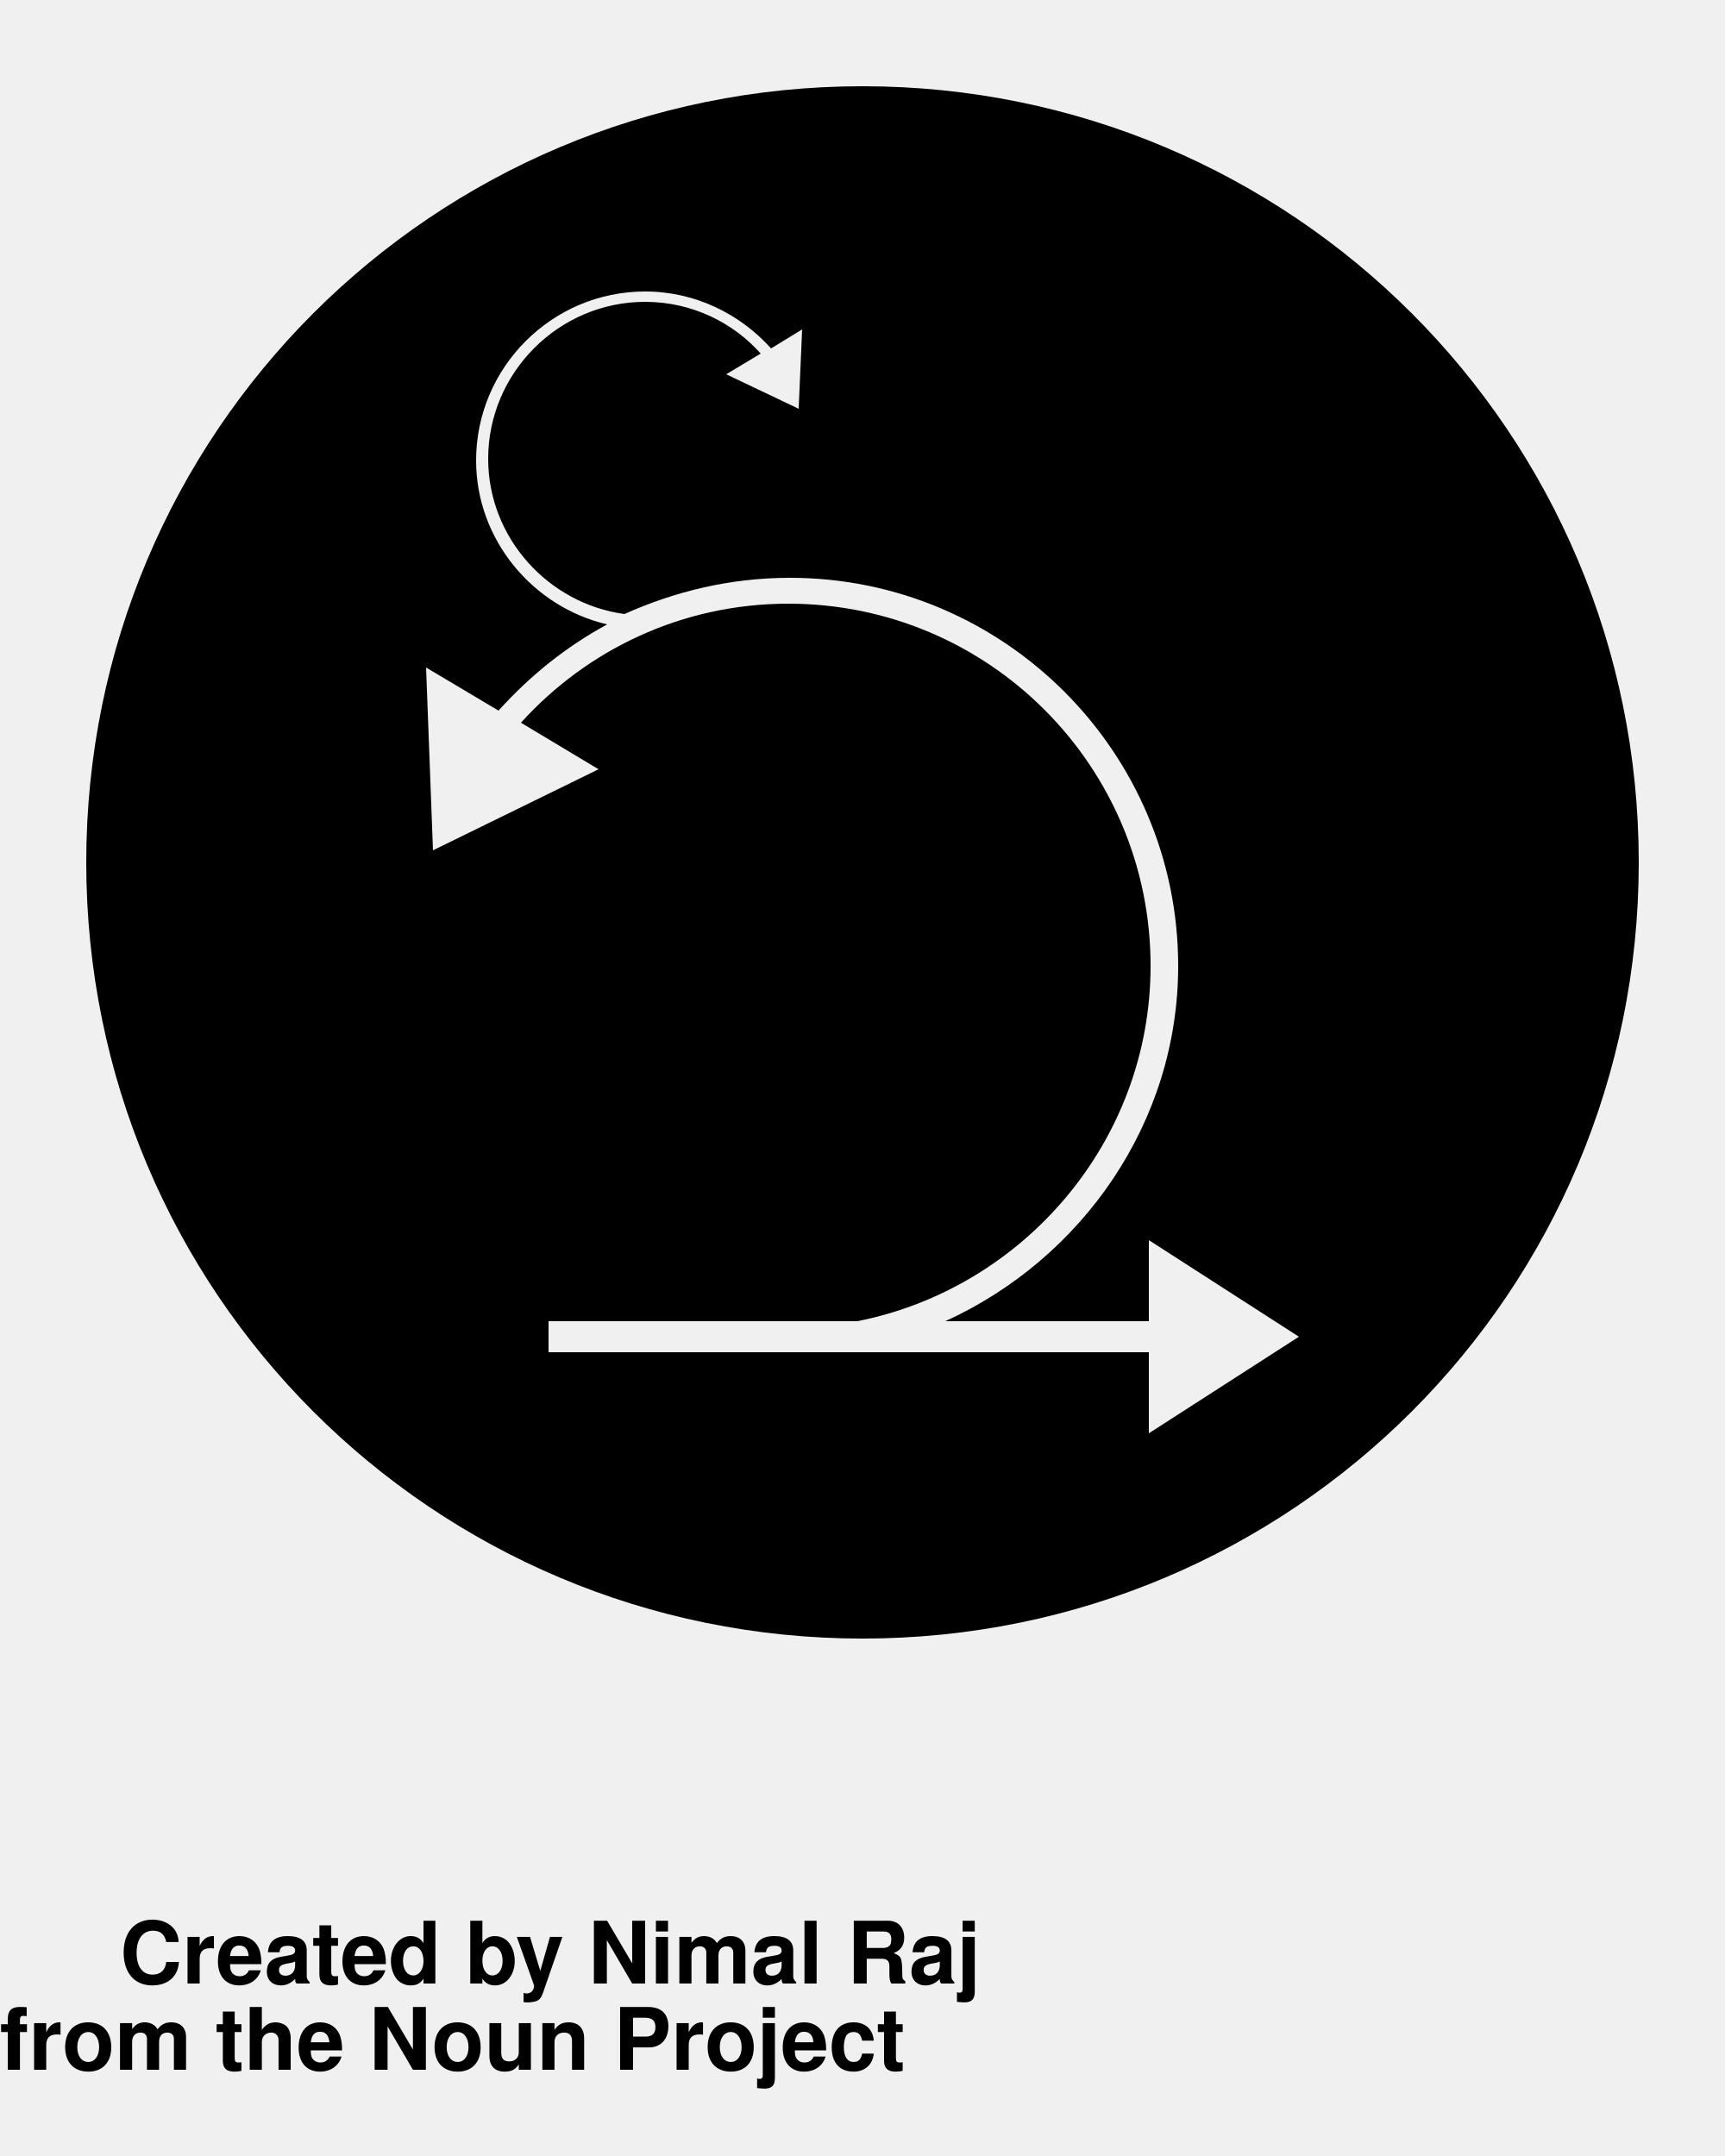
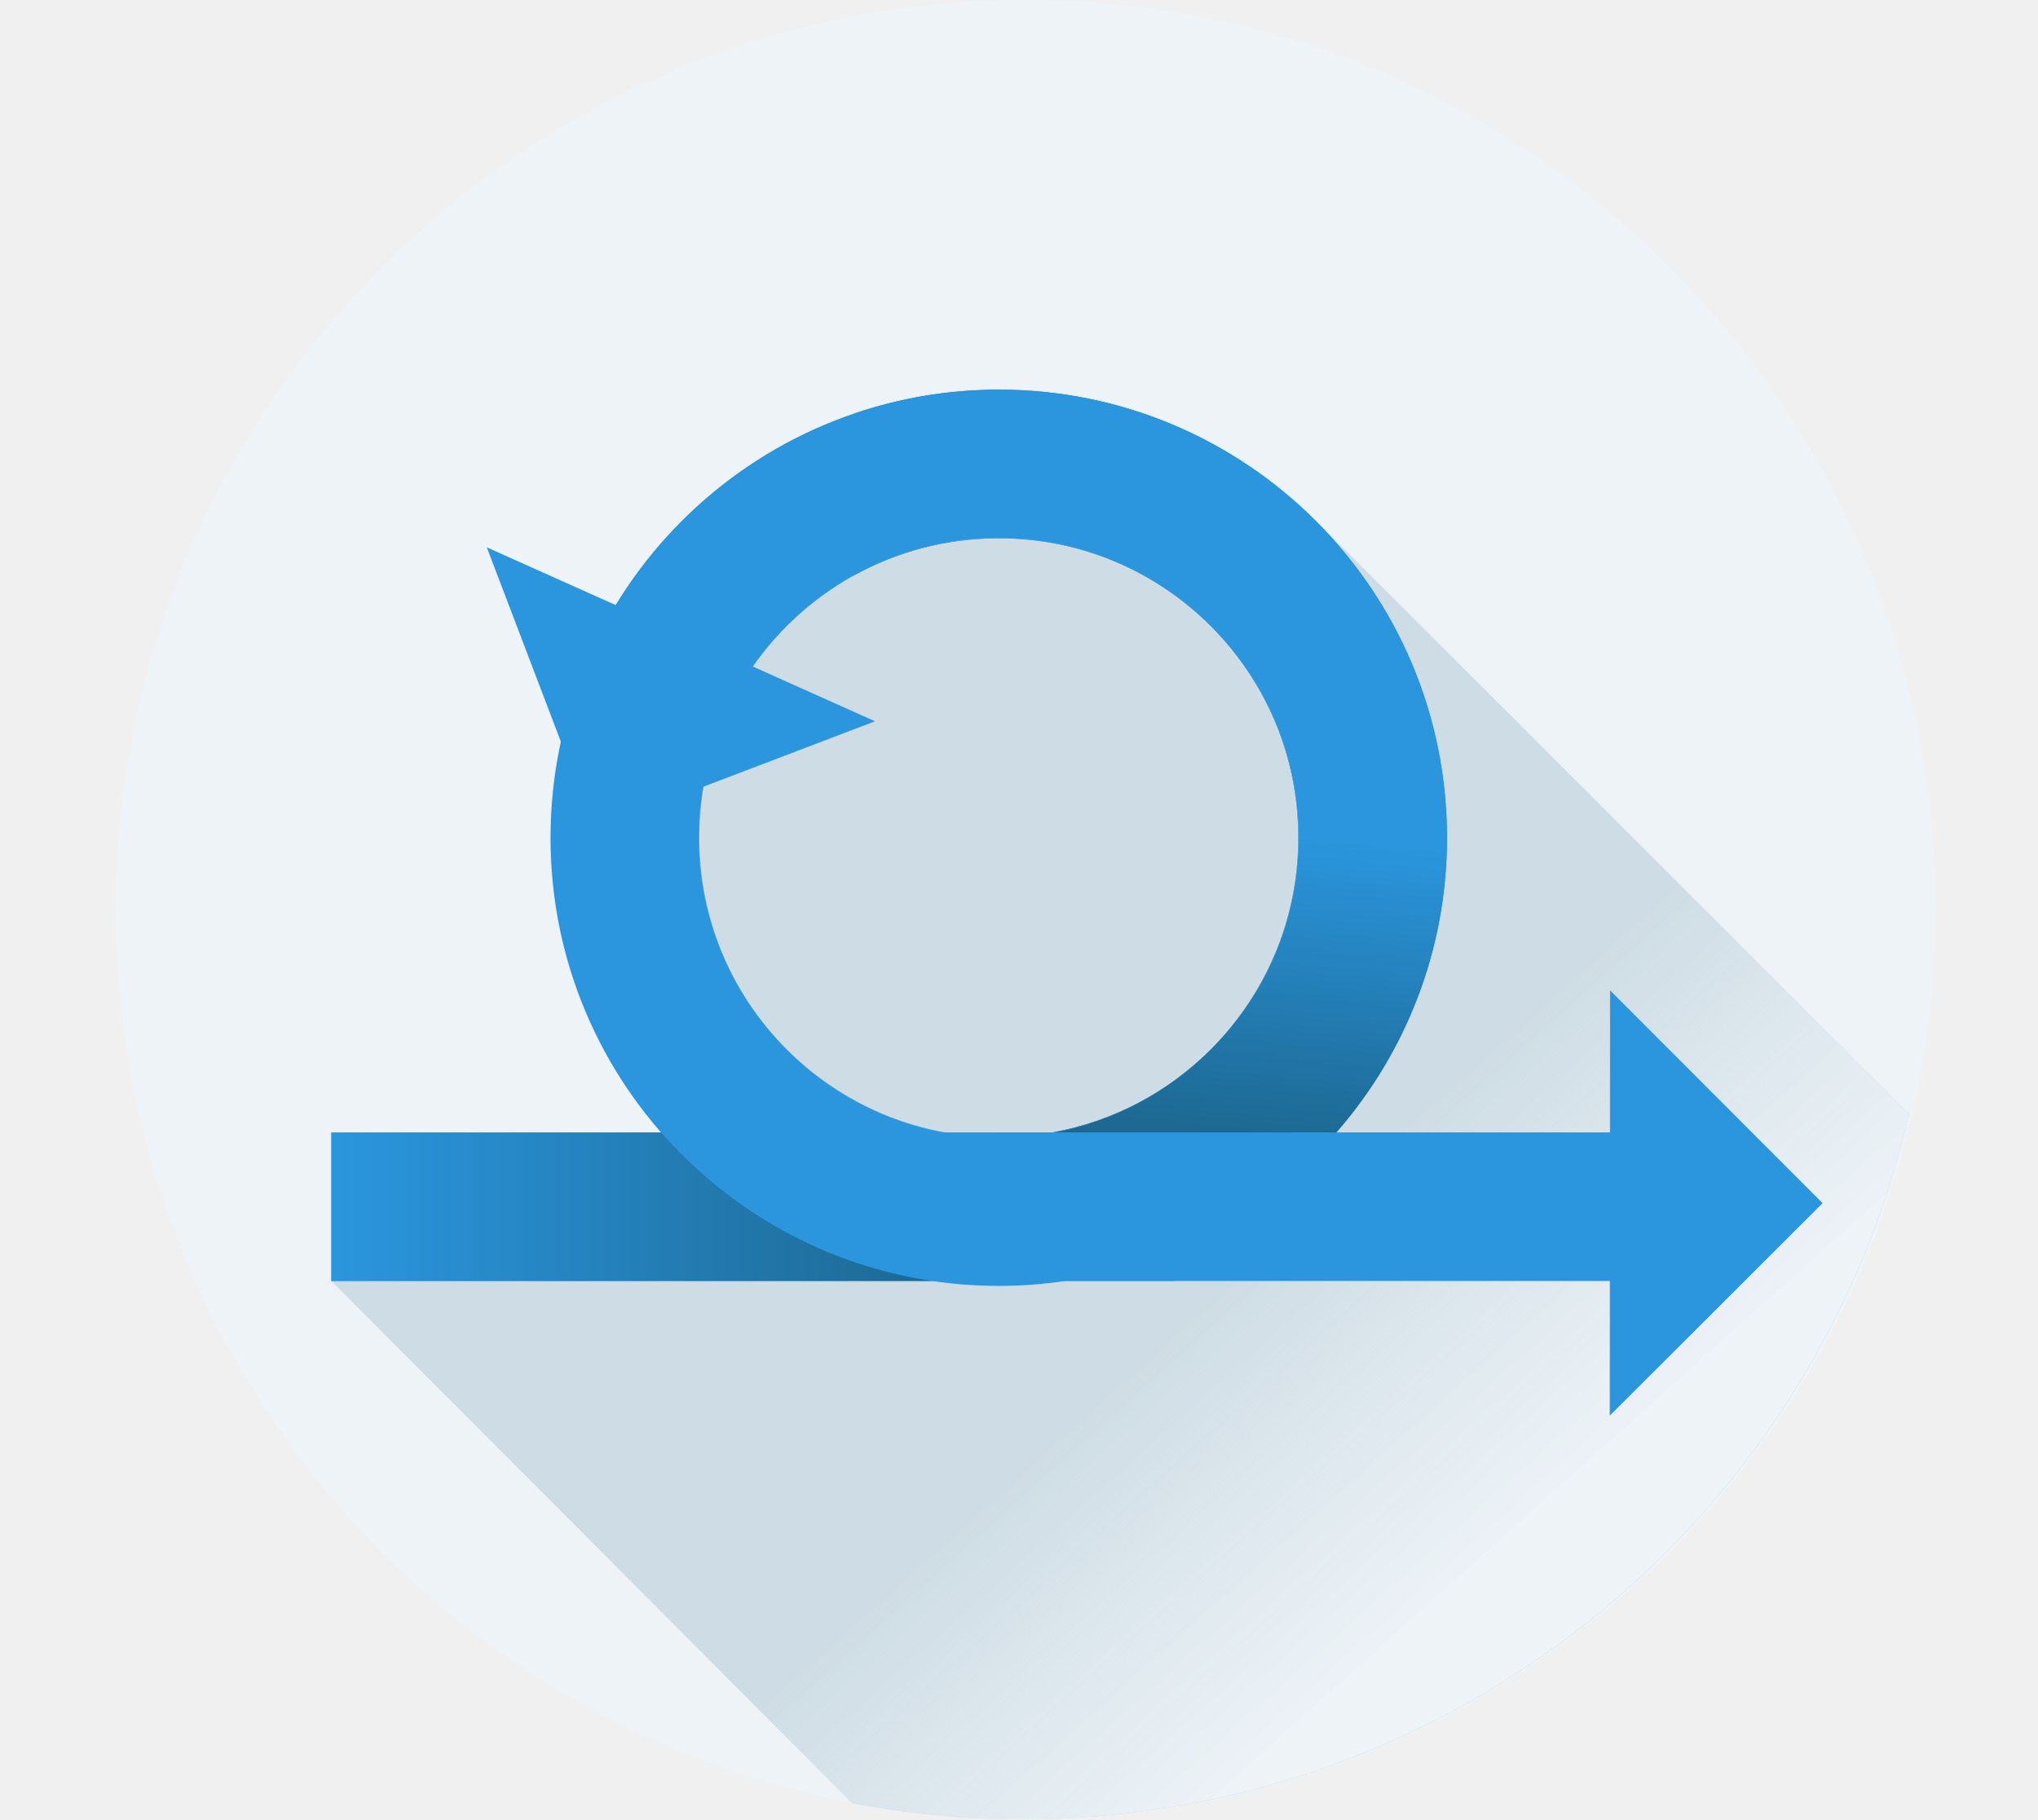
- <svg xmlns="http://www.w3.org/2000/svg" version="1.1" x="0px" y="0px" viewBox="0 0 100 125" enable-background="new 0 0 100 100" xml:space="preserve">
-   <path d="M50,5C25.1,5,5,25.1,5,50c0,24.9,20.1,45,45,45s45-20.1,45-45C95,25.1,74.9,5,50,5z M66.6,83.1v-4.7H46.1       c-0.1,0-0.3,0-0.4,0H31.8v-1.8h17.3h0.6c9.6-1.9,17-10.4,17-20.6c0-11.6-9.4-21-21-21c-6.2,0-11.7,2.7-15.5,6.9l4.5,2.7l-9.6,4.7       l-0.4-10.6l4.2,2.5c1.8-2,3.9-3.7,6.3-5c-4.3-1-7.6-4.9-7.6-9.5c0-5.4,4.4-9.8,9.8-9.8c2.9,0,5.5,1.3,7.3,3.3l1.8-1.1l-0.2,4.6       l-4.2-2l2-1.2c-1.6-1.8-4-3-6.7-3c-5,0-9.1,4.1-9.1,9.1c0,4.6,3.5,8.4,7.9,9c2.9-1.3,6.1-2.1,9.6-2.1c12.4,0,22.5,10.1,22.5,22.5       c0,9.1-5.6,17-13.5,20.6h11.5h0.3v-4.7l8.7,5.6L66.6,83.1z" />
-   <text x="0" y="115" fill="#000000" font-size="5px" font-weight="bold" font-family="'Helvetica Neue', Helvetica, Arial-Unicode, Arial, Sans-serif">
-     Created by Nimal Raj
-     </text>
-   <text x="0" y="120" fill="#000000" font-size="5px" font-weight="bold" font-family="'Helvetica Neue', Helvetica, Arial-Unicode, Arial, Sans-serif">from the Noun Project
-     </text>
+ <svg xmlns="http://www.w3.org/2000/svg" version="1.1" id="Layer_1" x="0px" y="0px" width="311.324px" height="278.082px" viewBox="0 0 311.324 278.082" enable-background="new 0 0 311.324 278.082" xml:space="preserve">
+   <circle fill="#EDF3F7" cx="156.752" cy="139.04" r="139.041" />
+   <defs>
+     <filter id="Adobe_OpacityMaskFilter" filterUnits="userSpaceOnUse" x="649.162" y="153.541" width="211.586" height="218.54">
+       <feFlood style="flood-color:white;flood-opacity:1" result="back" />
+       <feBlend in="SourceGraphic" in2="back" mode="normal" />
+     </filter>
+   </defs>
+   <mask maskUnits="userSpaceOnUse" x="649.162" y="153.541" width="211.586" height="218.54" id="SVGID_1_">
+     <g filter="url(#Adobe_OpacityMaskFilter)">
+       <linearGradient id="SVGID_2_" gradientUnits="userSpaceOnUse" x1="745.989" y1="259.766" x2="789.37" y2="310.514">
+         <stop offset="0" style="stop-color:#FFFFFF" />
+         <stop offset="1" style="stop-color:#000000" />
+       </linearGradient>
+       <path fill="url(#SVGID_2_)" enable-background="new    " d="M860.748,236.587l-79.586-83.046h-132v132l2.191,20.945l61.273,65.289    c3.018,0.195,6.059,0.306,9.125,0.306C797.356,372.081,858.866,311.738,860.748,236.587z" />
+     </g>
+   </mask>
+   <path opacity="0.59" mask="url(#SVGID_1_)" fill="#A7C0CE" enable-background="new    " d="M860.748,236.587l-79.586-83.046h-132  v132l2.191,20.945l61.273,65.289c3.018,0.195,6.059,0.306,9.125,0.306C797.356,372.081,858.866,311.738,860.748,236.587z" />
+   <defs>
+     <filter id="Adobe_OpacityMaskFilter_1_" filterUnits="userSpaceOnUse" x="50.637" y="59.553" width="241.111" height="218.541">
+       <feFlood style="flood-color:white;flood-opacity:1" result="back" />
+       <feBlend in="SourceGraphic" in2="back" mode="normal" />
+     </filter>
+   </defs>
+   <mask maskUnits="userSpaceOnUse" x="50.637" y="59.553" width="241.111" height="218.541" id="SVGID_3_">
+     <g filter="url(#Adobe_OpacityMaskFilter_1_)">
+       <linearGradient id="SVGID_4_" gradientUnits="userSpaceOnUse" x1="185.051" y1="198.493" x2="224.051" y2="241.993">
+         <stop offset="0" style="stop-color:#FFFFFF" />
+         <stop offset="1" style="stop-color:#000000" />
+       </linearGradient>
+       <path fill="url(#SVGID_4_)" d="M291.748,170.265c-37.063-37.107-83.605-83.681-91.019-90.989    c-7.687-7.578-17.155-13.353-27.722-16.64c-6.436-2.002-13.277-3.081-20.373-3.083c-1.076,0-2.145,0.032-3.207,0.082    c-0.402,0.019-0.801,0.05-1.201,0.076c-0.641,0.042-1.281,0.087-1.916,0.146c-0.512,0.047-1.021,0.102-1.529,0.16    c-0.484,0.056-0.967,0.118-1.449,0.185c-0.602,0.082-1.202,0.166-1.799,0.263c-0.271,0.044-0.537,0.097-0.807,0.144    c-19.753,3.466-36.596,15.371-46.646,31.882l-19.686-8.821l11.328,29.725c-1.031,4.727-1.592,9.63-1.592,14.666    c0.003,17.251,6.392,32.998,16.913,45.04H50.637v22.709l79.596,79.85c8.422,1.593,17.109,2.437,25.994,2.437    C222.285,278.094,277.582,232.025,291.748,170.265z" />
+     </g>
+   </mask>
+   <path opacity="0.44" mask="url(#SVGID_3_)" fill="#A7C0CE" enable-background="new    " d="M291.748,170.265  c-37.063-37.107-83.605-83.681-91.019-90.989c-7.687-7.578-17.155-13.353-27.722-16.64c-6.436-2.002-13.277-3.081-20.373-3.083  c-1.076,0-2.145,0.032-3.207,0.082c-0.402,0.019-0.801,0.05-1.201,0.076c-0.641,0.042-1.281,0.087-1.916,0.146  c-0.512,0.047-1.021,0.102-1.529,0.16c-0.484,0.056-0.967,0.118-1.449,0.185c-0.602,0.082-1.202,0.166-1.799,0.263  c-0.271,0.044-0.537,0.097-0.807,0.144c-19.753,3.466-36.596,15.371-46.646,31.882l-19.686-8.821l11.328,29.725  c-1.031,4.727-1.592,9.63-1.592,14.666c0.003,17.251,6.392,32.998,16.913,45.04H50.637v22.709l79.596,79.85  c8.422,1.593,17.109,2.437,25.994,2.437C222.285,278.094,277.582,232.025,291.748,170.265z" />
+   <path fill="#2B96DE" d="M221.143,128.059c-0.01-37.839-30.668-68.499-68.508-68.506c-37.838,0.008-68.496,30.667-68.504,68.506  c0.008,37.839,30.666,68.498,68.504,68.505c3.455-0.001,6.85-0.263,10.167-0.757h90.89v-22.709h-49.464  C214.749,161.057,221.139,145.311,221.143,128.059z M185.018,160.44c-6.469,6.455-14.786,10.962-24.123,12.658h-8.637v0.745  c-12.529-0.105-23.766-5.181-32.005-13.403c-8.306-8.323-13.409-19.7-13.413-32.381c0.004-12.682,5.107-24.06,13.413-32.384  c8.323-8.305,19.7-13.407,32.382-13.413c12.684,0.006,24.06,5.108,32.383,13.413c8.307,8.324,13.409,19.702,13.413,32.384  C198.427,140.74,193.324,152.117,185.018,160.44z" />
+   <linearGradient id="SVGID_5_" gradientUnits="userSpaceOnUse" x1="173.201" y1="124.808" x2="168.694" y2="170.778">
+     <stop offset="0" style="stop-color:#2B96DE" />
+     <stop offset="1" style="stop-color:#1D6993" />
+   </linearGradient>
+   <path fill="url(#SVGID_5_)" d="M152.635,59.553c-7.693,0.002-15.081,1.29-21.984,3.628v24.695c6.52-3.579,13.992-5.61,21.984-5.613  c12.684,0.005,24.06,5.107,32.383,13.413c8.307,8.325,13.409,19.701,13.413,32.384c-0.004,12.681-5.106,24.058-13.413,32.381  c-6.469,6.455-14.786,10.962-24.123,12.658h43.333c10.521-12.042,16.911-27.788,16.915-45.04  C221.133,90.22,190.475,59.561,152.635,59.553z" />
+   <rect x="50.637" y="173.099" fill="#2B96DE" width="128.871" height="22.709" />
+   <linearGradient id="SVGID_6_" gradientUnits="userSpaceOnUse" x1="50.637" y1="184.453" x2="142.47" y2="184.453">
+     <stop offset="0" style="stop-color:#2B96DE" />
+     <stop offset="1" style="stop-color:#1D6993" />
+   </linearGradient>
+   <path fill="url(#SVGID_6_)" d="M101.045,173.099H50.637v22.709h91.833C126.02,193.357,111.492,185.058,101.045,173.099z" />
+   <polygon fill="#2B96DE" points="90.766,126.625 133.723,110.254 74.395,83.668 " />
+   <polygon fill="#2B96DE" points="246.053,151.384 246.007,216.396 278.536,183.913 " />
+   <g>
+     <linearGradient id="SVGID_7_" gradientUnits="userSpaceOnUse" x1="719.102" y1="335.647" x2="717.641" y2="281.603">
+       <stop offset="0" style="stop-color:#90D62D" />
+       <stop offset="1" style="stop-color:#5A9300" />
+     </linearGradient>
+     <polygon fill="url(#SVGID_7_)" points="650.162,285.541 652.354,306.486 779.971,306.486 782.162,285.784 782.162,168.153    650.162,168.153  " />
+     <linearGradient id="SVGID_8_" gradientUnits="userSpaceOnUse" x1="768.107" y1="299.822" x2="757.392" y2="283.261">
+       <stop offset="0" style="stop-color:#5A9300" />
+       <stop offset="0.088" style="stop-color:#90D62D" />
+       <stop offset="1" style="stop-color:#5A9300" />
+     </linearGradient>
+     <rect x="650.162" y="153.541" fill="url(#SVGID_8_)" width="132" height="132" />
+     <path fill="#90D62D" d="M650.162,285.541c0,0,65.025,0,84.752,0c19.728,0,41.402-10.716,41.402-10.716s5.846-6.211,5.846-22.405   c0-14.734,0-98.879,0-98.879h-132V285.541z" />
+     <linearGradient id="SVGID_9_" gradientUnits="userSpaceOnUse" x1="764.516" y1="277.609" x2="714.102" y2="209.661">
+       <stop offset="0" style="stop-color:#76BC08" />
+       <stop offset="0.088" style="stop-color:#90D62D" />
+       <stop offset="1" style="stop-color:#5A9300" />
+     </linearGradient>
+     <path opacity="0.7" fill="url(#SVGID_9_)" d="M672.227,181.305L672.227,181.305h-0.389v67.659l43.243,36.577h19.833   c19.728,0,41.402-10.716,41.402-10.716s5.846-6.211,5.846-22.405v-47.293l-17.779-23.822H672.227z" />
+     <path fill="#FFFFFF" d="M672.227,181.305h-0.389v67.659h5.055v-40.685h24.108v40.685h5.056v-40.685h24.107v40.685h5.056v-40.685   h24.108v40.685h5.055v-67.659H672.227L672.227,181.305z M735.22,186.359h24.108v16.863H735.22V186.359z M706.057,186.359h24.107   v16.863h-24.107V186.359z M676.893,186.359h24.108v16.863h-24.108V186.359z" />
+   </g>
</svg>
